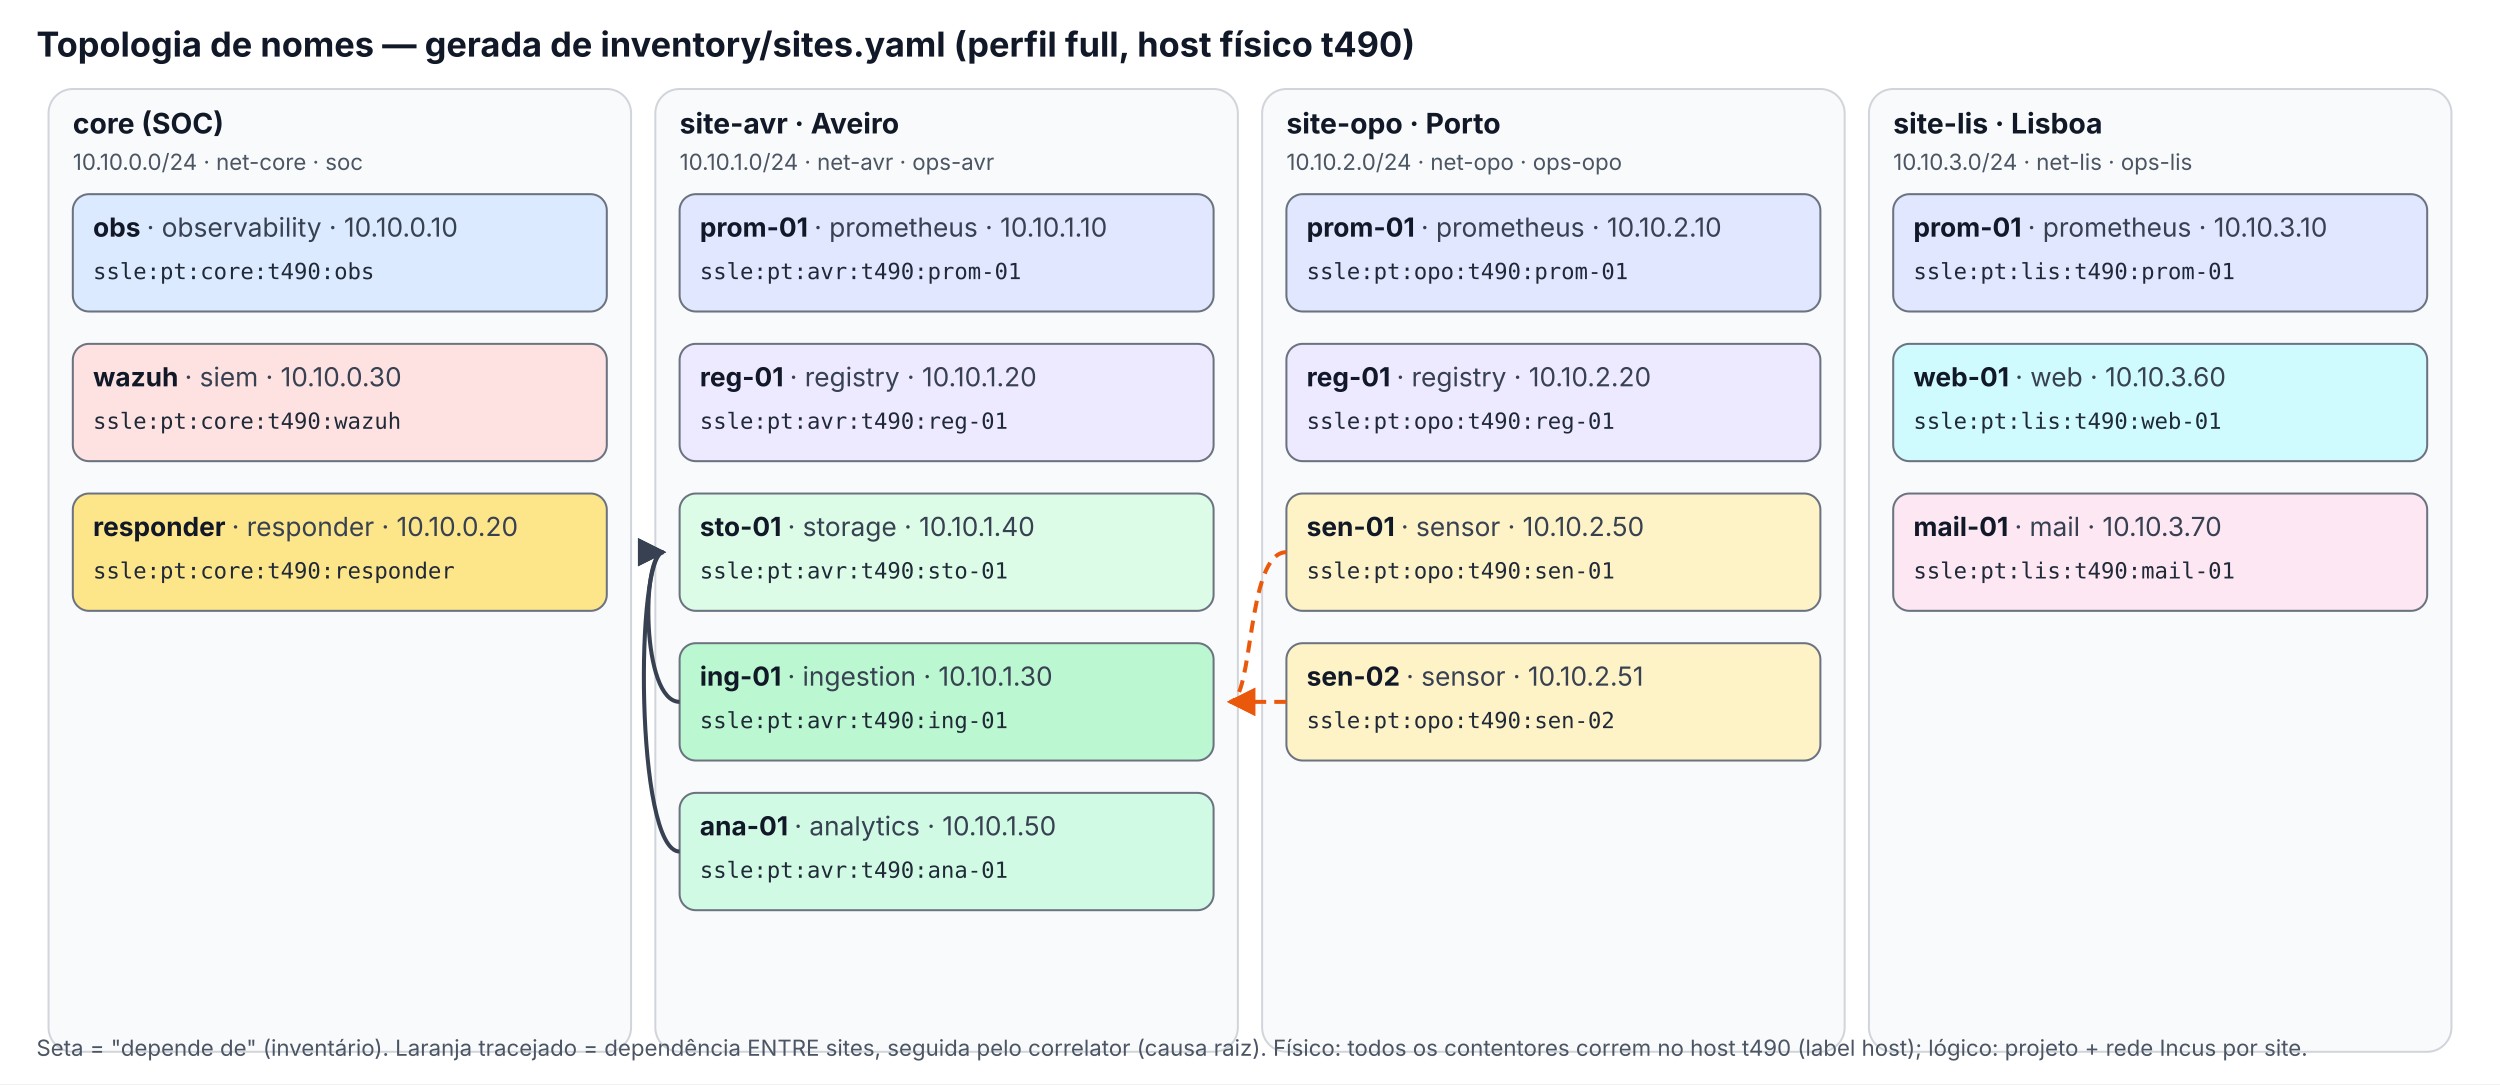
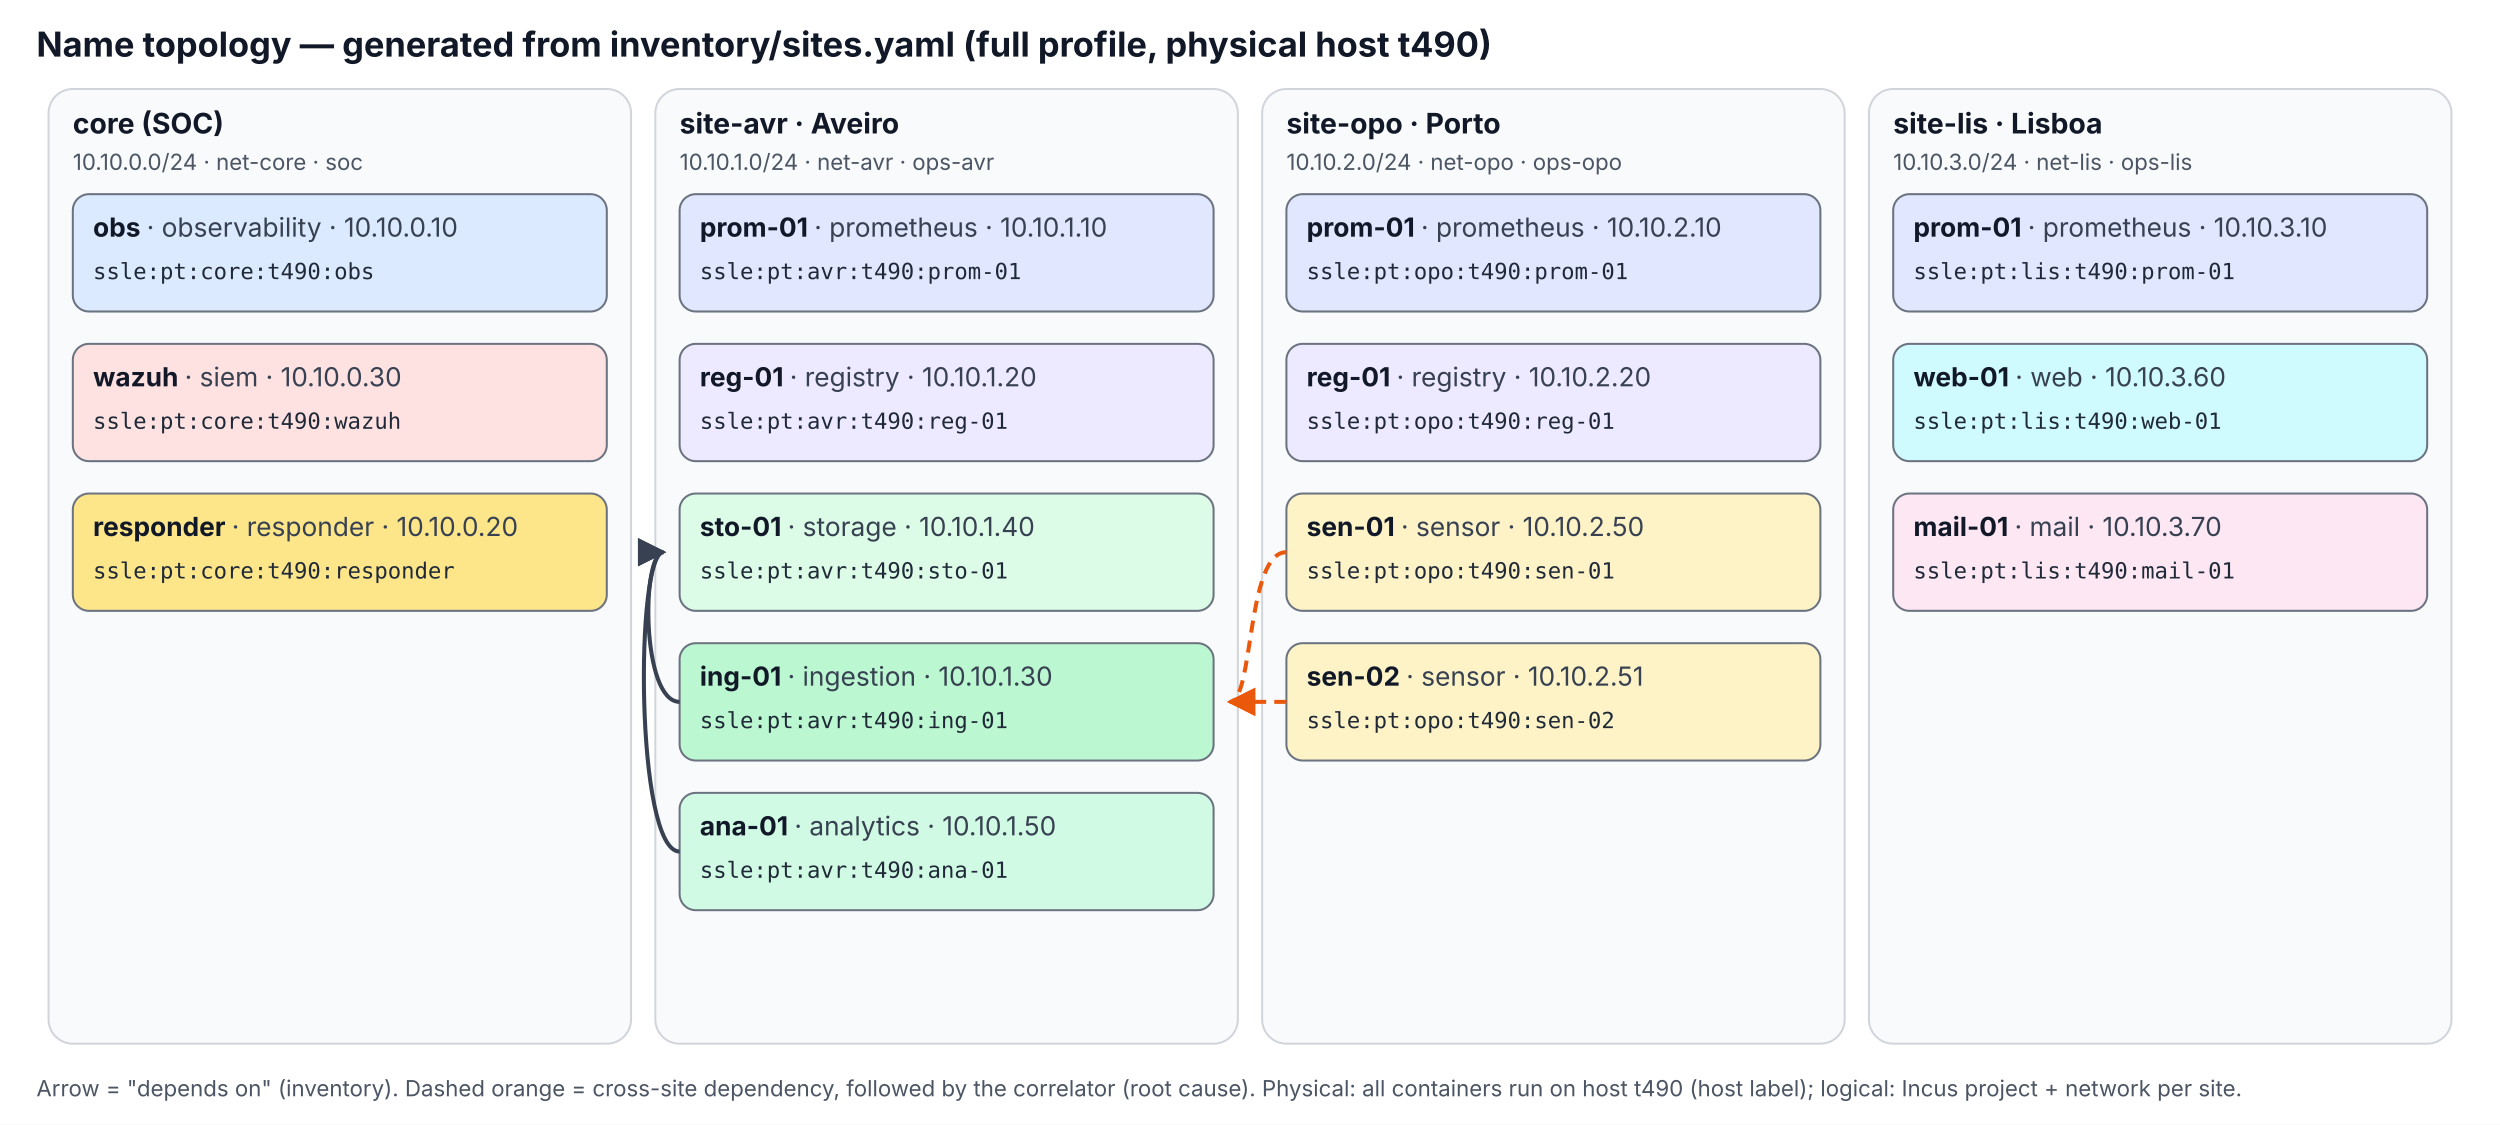
- <svg xmlns="http://www.w3.org/2000/svg" width="1236" height="536" viewBox="0 0 1236 536" font-family="Inter, DejaVu Sans, Arial, sans-serif">
+ <svg xmlns="http://www.w3.org/2000/svg" width="1236" height="556" viewBox="0 0 1236 556" font-family="Inter, DejaVu Sans, Arial, sans-serif">
  <defs>
    <marker id="a-n" viewBox="0 0 10 10" refX="9" refY="5" markerWidth="7" markerHeight="7" orient="auto-start-reverse">
      <path d="M0,0 L10,5 L0,10 z" fill="#374151" />
    </marker>
    <marker id="a-x" viewBox="0 0 10 10" refX="9" refY="5" markerWidth="7" markerHeight="7" orient="auto-start-reverse">
      <path d="M0,0 L10,5 L0,10 z" fill="#ea580c" />
    </marker>
  </defs>
-   <rect x="0" y="0" width="1236" height="536" fill="#ffffff" />
-   <text x="18" y="28" font-size="17" font-weight="700" fill="#111827">Topologia de nomes — gerada de inventory/sites.yaml (perfil full, host físico t490)</text>
-   <rect x="24" y="44" width="288" height="476" rx="12" fill="#f9fafb" stroke="#d1d5db" />
+   <rect x="0" y="0" width="1236" height="556" fill="#ffffff" />
+   <text x="18" y="28" font-size="17" font-weight="700" fill="#111827">Name topology — generated from inventory/sites.yaml (full profile, physical host t490)</text>
+   <rect x="24" y="44" width="288" height="472" rx="12" fill="#f9fafb" stroke="#d1d5db" />
  <text x="36" y="66" font-size="14" font-weight="700" fill="#111827">core (SOC)</text>
  <text x="36" y="84" font-size="11" fill="#4b5563">10.10.0.0/24 · net-core · soc</text>
  <rect x="36" y="96" width="264" height="58" rx="8" fill="#dbeafe" stroke="#6b7280" />
  <text x="46" y="117" font-size="13" font-weight="700" fill="#111827">obs <tspan font-weight="400" fill="#374151">· observability · 10.10.0.10</tspan>
  </text>
  <text x="46" y="138" font-size="11" font-family="monospace" fill="#1f2937">ssle:pt:core:t490:obs</text>
  <rect x="36" y="170" width="264" height="58" rx="8" fill="#fee2e2" stroke="#6b7280" />
  <text x="46" y="191" font-size="13" font-weight="700" fill="#111827">wazuh <tspan font-weight="400" fill="#374151">· siem · 10.10.0.30</tspan>
  </text>
  <text x="46" y="212" font-size="11" font-family="monospace" fill="#1f2937">ssle:pt:core:t490:wazuh</text>
  <rect x="36" y="244" width="264" height="58" rx="8" fill="#fde68a" stroke="#6b7280" />
  <text x="46" y="265" font-size="13" font-weight="700" fill="#111827">responder <tspan font-weight="400" fill="#374151">· responder · 10.10.0.20</tspan>
  </text>
  <text x="46" y="286" font-size="11" font-family="monospace" fill="#1f2937">ssle:pt:core:t490:responder</text>
-   <rect x="324" y="44" width="288" height="476" rx="12" fill="#f9fafb" stroke="#d1d5db" />
+   <rect x="324" y="44" width="288" height="472" rx="12" fill="#f9fafb" stroke="#d1d5db" />
  <text x="336" y="66" font-size="14" font-weight="700" fill="#111827">site-avr · Aveiro</text>
  <text x="336" y="84" font-size="11" fill="#4b5563">10.10.1.0/24 · net-avr · ops-avr</text>
  <rect x="336" y="96" width="264" height="58" rx="8" fill="#e0e7ff" stroke="#6b7280" />
  <text x="346" y="117" font-size="13" font-weight="700" fill="#111827">prom-01 <tspan font-weight="400" fill="#374151">· prometheus · 10.10.1.10</tspan>
  </text>
  <text x="346" y="138" font-size="11" font-family="monospace" fill="#1f2937">ssle:pt:avr:t490:prom-01</text>
  <rect x="336" y="170" width="264" height="58" rx="8" fill="#ede9fe" stroke="#6b7280" />
  <text x="346" y="191" font-size="13" font-weight="700" fill="#111827">reg-01 <tspan font-weight="400" fill="#374151">· registry · 10.10.1.20</tspan>
  </text>
  <text x="346" y="212" font-size="11" font-family="monospace" fill="#1f2937">ssle:pt:avr:t490:reg-01</text>
  <rect x="336" y="244" width="264" height="58" rx="8" fill="#dcfce7" stroke="#6b7280" />
  <text x="346" y="265" font-size="13" font-weight="700" fill="#111827">sto-01 <tspan font-weight="400" fill="#374151">· storage · 10.10.1.40</tspan>
  </text>
  <text x="346" y="286" font-size="11" font-family="monospace" fill="#1f2937">ssle:pt:avr:t490:sto-01</text>
  <rect x="336" y="318" width="264" height="58" rx="8" fill="#bbf7d0" stroke="#6b7280" />
  <text x="346" y="339" font-size="13" font-weight="700" fill="#111827">ing-01 <tspan font-weight="400" fill="#374151">· ingestion · 10.10.1.30</tspan>
  </text>
  <text x="346" y="360" font-size="11" font-family="monospace" fill="#1f2937">ssle:pt:avr:t490:ing-01</text>
  <rect x="336" y="392" width="264" height="58" rx="8" fill="#d1fae5" stroke="#6b7280" />
  <text x="346" y="413" font-size="13" font-weight="700" fill="#111827">ana-01 <tspan font-weight="400" fill="#374151">· analytics · 10.10.1.50</tspan>
  </text>
  <text x="346" y="434" font-size="11" font-family="monospace" fill="#1f2937">ssle:pt:avr:t490:ana-01</text>
-   <rect x="624" y="44" width="288" height="476" rx="12" fill="#f9fafb" stroke="#d1d5db" />
+   <rect x="624" y="44" width="288" height="472" rx="12" fill="#f9fafb" stroke="#d1d5db" />
  <text x="636" y="66" font-size="14" font-weight="700" fill="#111827">site-opo · Porto</text>
  <text x="636" y="84" font-size="11" fill="#4b5563">10.10.2.0/24 · net-opo · ops-opo</text>
  <rect x="636" y="96" width="264" height="58" rx="8" fill="#e0e7ff" stroke="#6b7280" />
  <text x="646" y="117" font-size="13" font-weight="700" fill="#111827">prom-01 <tspan font-weight="400" fill="#374151">· prometheus · 10.10.2.10</tspan>
  </text>
  <text x="646" y="138" font-size="11" font-family="monospace" fill="#1f2937">ssle:pt:opo:t490:prom-01</text>
  <rect x="636" y="170" width="264" height="58" rx="8" fill="#ede9fe" stroke="#6b7280" />
  <text x="646" y="191" font-size="13" font-weight="700" fill="#111827">reg-01 <tspan font-weight="400" fill="#374151">· registry · 10.10.2.20</tspan>
  </text>
  <text x="646" y="212" font-size="11" font-family="monospace" fill="#1f2937">ssle:pt:opo:t490:reg-01</text>
  <rect x="636" y="244" width="264" height="58" rx="8" fill="#fef3c7" stroke="#6b7280" />
  <text x="646" y="265" font-size="13" font-weight="700" fill="#111827">sen-01 <tspan font-weight="400" fill="#374151">· sensor · 10.10.2.50</tspan>
  </text>
  <text x="646" y="286" font-size="11" font-family="monospace" fill="#1f2937">ssle:pt:opo:t490:sen-01</text>
  <rect x="636" y="318" width="264" height="58" rx="8" fill="#fef3c7" stroke="#6b7280" />
  <text x="646" y="339" font-size="13" font-weight="700" fill="#111827">sen-02 <tspan font-weight="400" fill="#374151">· sensor · 10.10.2.51</tspan>
  </text>
  <text x="646" y="360" font-size="11" font-family="monospace" fill="#1f2937">ssle:pt:opo:t490:sen-02</text>
-   <rect x="924" y="44" width="288" height="476" rx="12" fill="#f9fafb" stroke="#d1d5db" />
+   <rect x="924" y="44" width="288" height="472" rx="12" fill="#f9fafb" stroke="#d1d5db" />
  <text x="936" y="66" font-size="14" font-weight="700" fill="#111827">site-lis · Lisboa</text>
  <text x="936" y="84" font-size="11" fill="#4b5563">10.10.3.0/24 · net-lis · ops-lis</text>
  <rect x="936" y="96" width="264" height="58" rx="8" fill="#e0e7ff" stroke="#6b7280" />
  <text x="946" y="117" font-size="13" font-weight="700" fill="#111827">prom-01 <tspan font-weight="400" fill="#374151">· prometheus · 10.10.3.10</tspan>
  </text>
  <text x="946" y="138" font-size="11" font-family="monospace" fill="#1f2937">ssle:pt:lis:t490:prom-01</text>
  <rect x="936" y="170" width="264" height="58" rx="8" fill="#cffafe" stroke="#6b7280" />
  <text x="946" y="191" font-size="13" font-weight="700" fill="#111827">web-01 <tspan font-weight="400" fill="#374151">· web · 10.10.3.60</tspan>
  </text>
  <text x="946" y="212" font-size="11" font-family="monospace" fill="#1f2937">ssle:pt:lis:t490:web-01</text>
  <rect x="936" y="244" width="264" height="58" rx="8" fill="#fce7f3" stroke="#6b7280" />
  <text x="946" y="265" font-size="13" font-weight="700" fill="#111827">mail-01 <tspan font-weight="400" fill="#374151">· mail · 10.10.3.70</tspan>
  </text>
  <text x="946" y="286" font-size="11" font-family="monospace" fill="#1f2937">ssle:pt:lis:t490:mail-01</text>
  <path d="M336,347 C317,347 317,273 328,273" fill="none" stroke="#374151" stroke-width="2" marker-end="url(#a-n)" />
  <path d="M336,421 C314,421 314,273 328,273" fill="none" stroke="#374151" stroke-width="2" marker-end="url(#a-n)" />
  <path d="M636,273 C616,273 620,347 608,347" fill="none" stroke="#ea580c" stroke-width="2" stroke-dasharray="6 4" marker-end="url(#a-x)" />
  <path d="M636,347 C616,347 620,347 608,347" fill="none" stroke="#ea580c" stroke-width="2" stroke-dasharray="6 4" marker-end="url(#a-x)" />
-   <text x="18" y="522" font-size="11" fill="#4b5563">Seta = "depende de" (inventário). Laranja tracejado = dependência ENTRE sites, seguida pelo correlator (causa raiz). Físico: todos os contentores correm no host t490 (label host); lógico: projeto + rede Incus por site.</text>
+   <text x="18" y="542" font-size="11" fill="#4b5563">Arrow = "depends on" (inventory). Dashed orange = cross-site dependency, followed by the correlator (root cause). Physical: all containers run on host t490 (host label); logical: Incus project + network per site.</text>
</svg>
